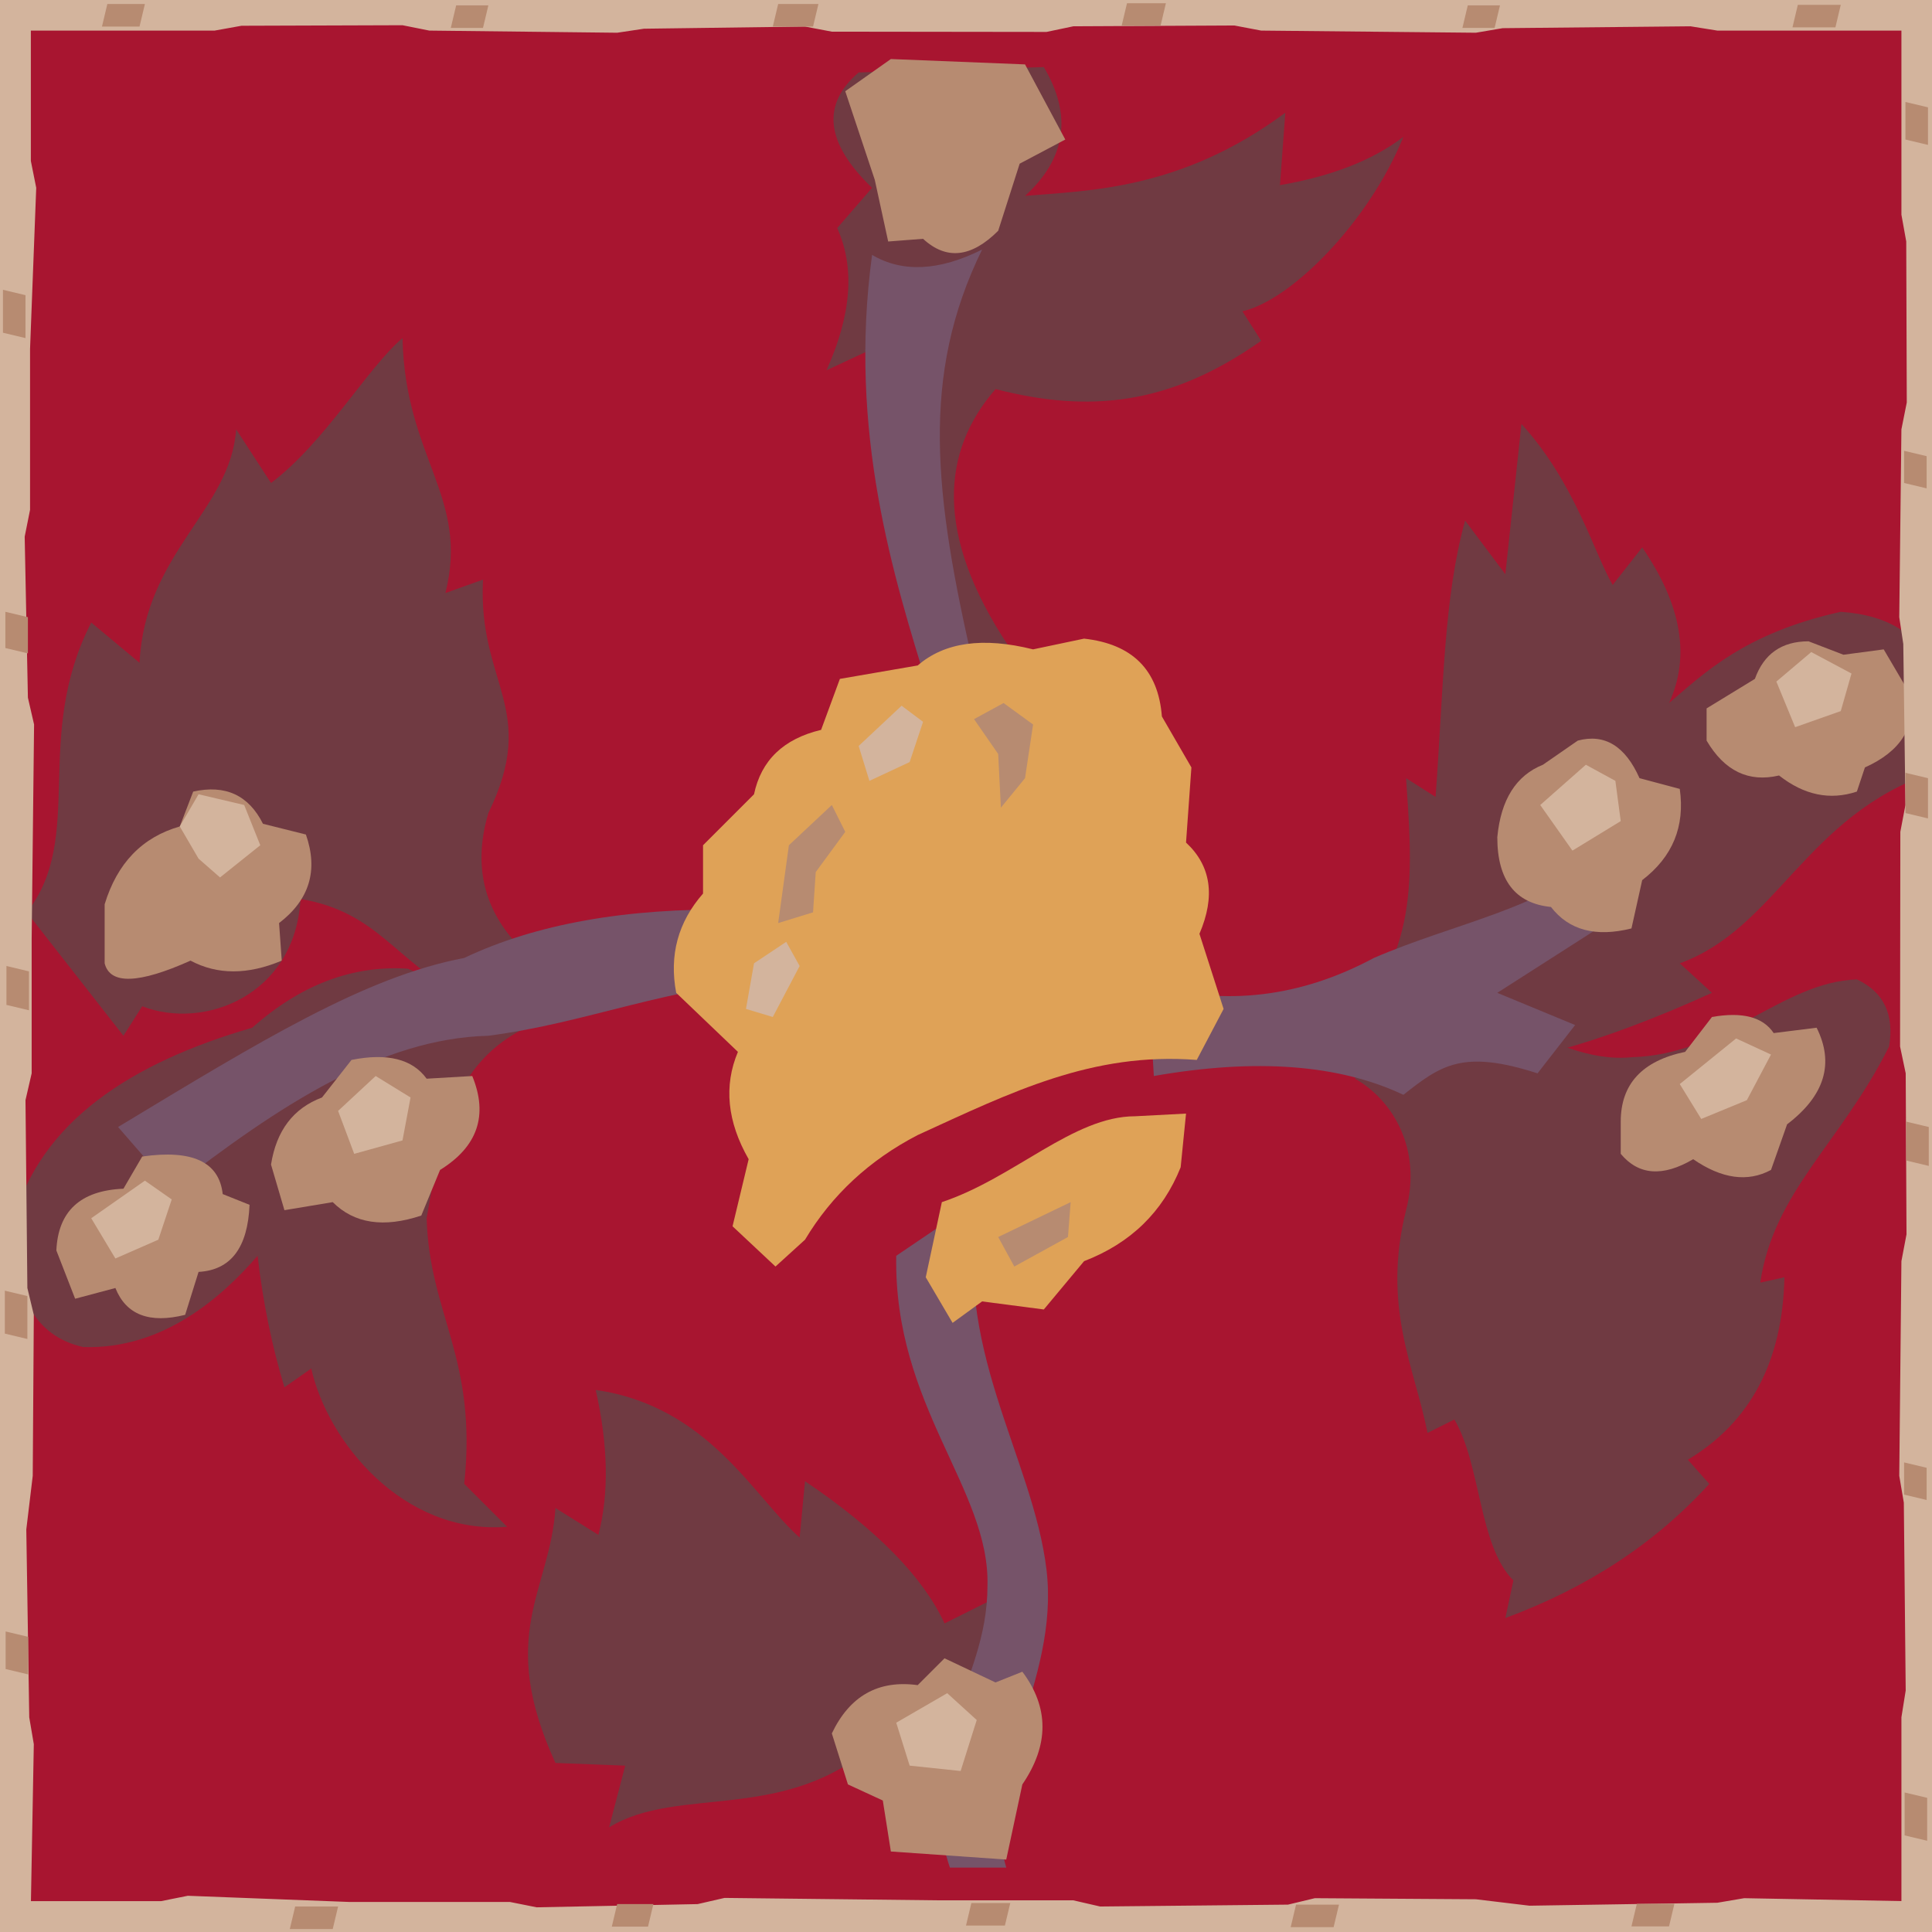
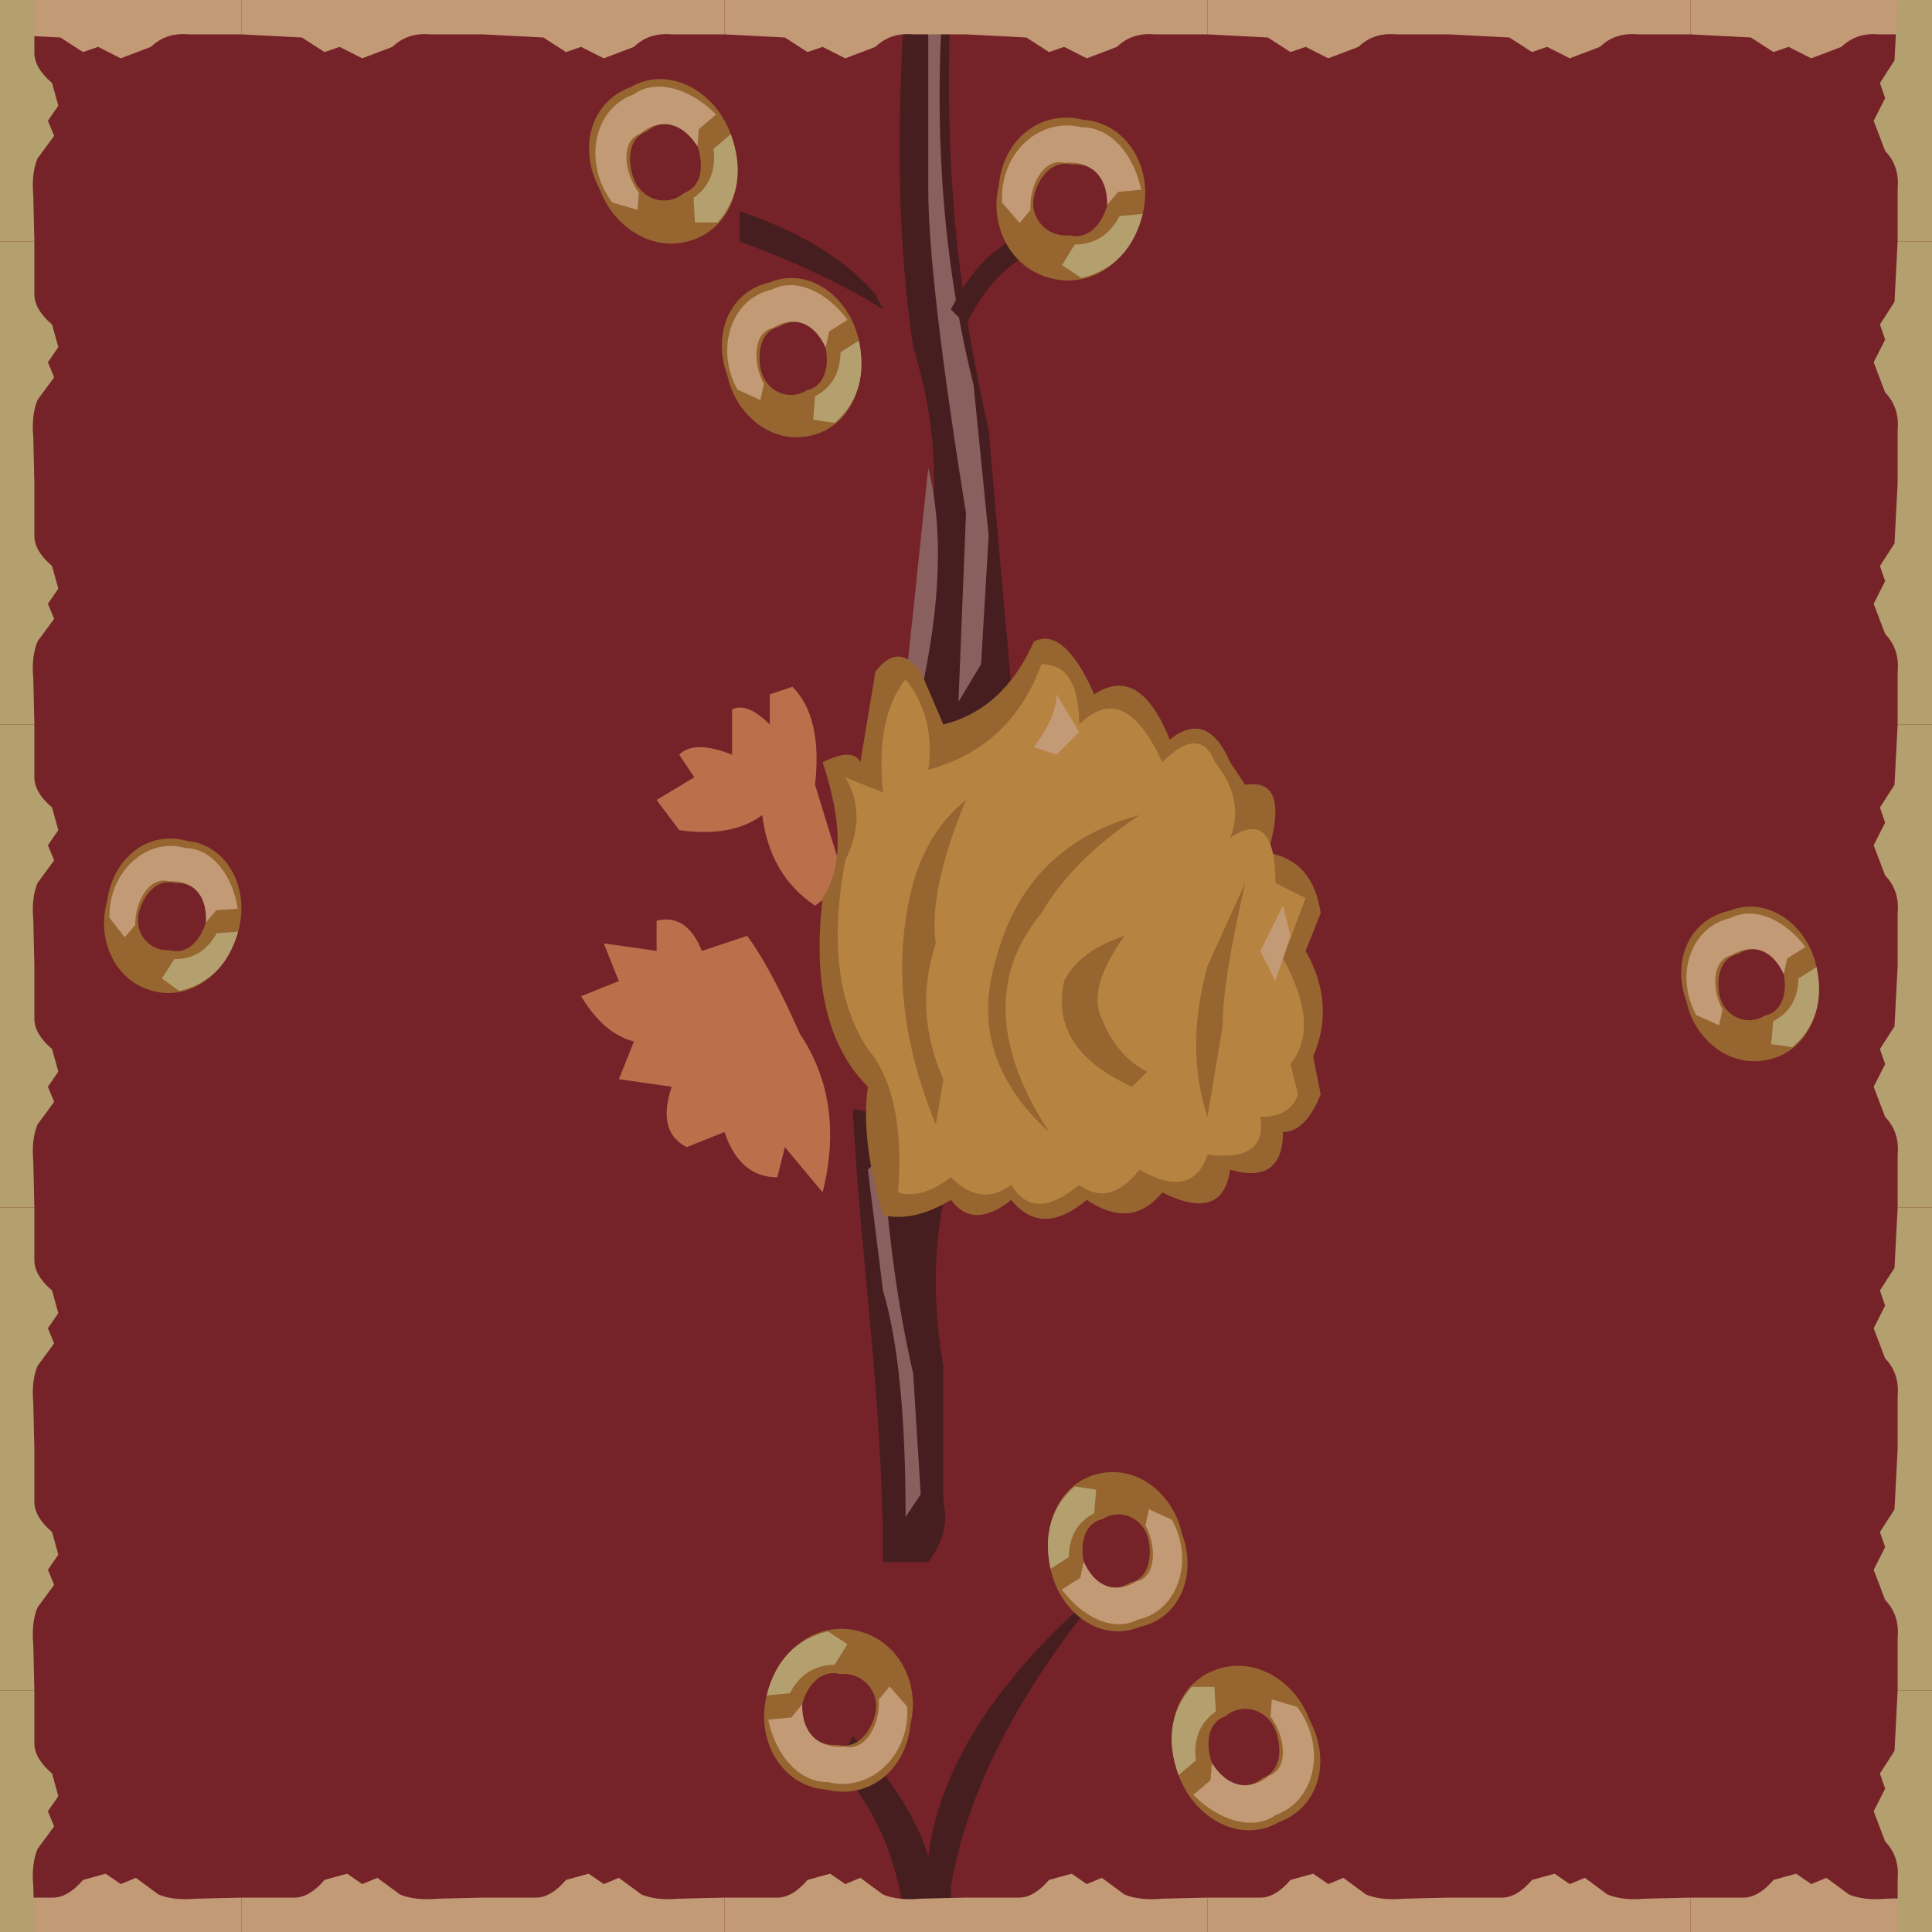
- <svg xmlns="http://www.w3.org/2000/svg" xmlns:xlink="http://www.w3.org/1999/xlink" width="288" height="288" viewBox="0 0 288 288">
+ <svg xmlns="http://www.w3.org/2000/svg" xmlns:xlink="http://www.w3.org/1999/xlink" width="256" height="256" viewBox="0 0 256 256">
  <defs>
-     <g id="sprig">
-       <path d="M 1,34 C 3.2,31.2 1.2,27.5 3.4,23.2 L 5.2,24.7 C 5.4,20.6 8.6,19 8.8,16 L 10.1,18 C 12.1,16.5 13.7,13.7 15,12.6 C 15.1,17.1 17.5,18.5 16.6,22.1 L 18,21.6 C 17.8,25.5 20.1,26.4 18.2,30.3 Q 17.4,33 19.1,35 L 17.2,37.1 C 14.7,35.8 14.1,34 11.2,33.5 C 11,37.1 7.6,38.4 5.3,37.5 L 4.6,38.6 Z" fill="#703a42" />
-       <path d="M 0.5,45.5 C 1.5,41.8 4.9,39.6 9.4,38.3 Q 12.1,35.9 15.2,36.1 L 19.8,38.2 C 16.7,39.6 16.4,42.6 15.9,45.4 C 16,49 17.8,50.6 17.3,55.3 L 18.9,56.9 C 15,57.2 12.2,53.7 11.6,51 L 10.6,51.7 Q 9.9,49.4 9.6,46.8 C 8.3,48.3 6.1,50.3 3.1,50.2 Q .4,49.6 .5,45.5 Z" fill="#703a42" />
-       <path d="M 20.7,65.7 C 18.5,60.9 20.5,59.3 20.7,56.2 L 22.3,57.2 Q 22.9,54.9 22.2,51.8 C 26.4,52.4 28.1,55.8 29.8,57.3 L 30,55.2 Q 34,57.9 35.2,60.5 L 37.6,59.3 L 38.8,61.6 C 37.4,63.7 34.3,63.4 32.7,64.9 C 29.3,68 25.3,66.5 22.7,68.1 L 23.3,65.8 Z" fill="#703a42" />
-       <path d="M 35.4,69.6 C 33.9,65.1 36.8,62.9 36.8,59.1 C 36.9,55.5 33.3,52.4 33.4,46.8 L 36.5,44.7 C 35.4,50.1 38.5,54.3 39,58.5 C 39.5,62.7 36.5,66.2 37.5,69.6 Z" fill="#765369" />
-       <path d="M 35.7,24.9 C 34.1,20.8 32.2,17.1 32.3,13.1 L 30.8,13.8 Q 32.2,10.7 31.2,8.5 L 32.5,7 Q 29.9,4.5 32,2.7 L 38.9,2.5 Q 40.5,5.2 38.2,7.3 C 40.5,7.1 44,7.1 47.9,4.2 L 47.7,6.9 Q 50.6,6.4 52.3,5.1 C 51,8.3 48.1,11.2 46.3,11.6 L 47,12.7 C 43.6,15.1 40.6,15.4 37.1,14.5 C 35.1,16.8 34.8,19.9 37.6,24.1 Z" fill="#703a42" />
-       <path d="M 32.5,9.5 Q 34.2,10.5 36.6,9.3 C 34.3,14 34.8,18.4 36.3,24.9 L 34.6,25.7 C 33.3,21.5 31.6,16.1 32.5,9.5 Z" fill="#765369" />
-       <path d="M 50.2,38.1 C 53,35.6 52.6,32.1 52.4,29 L 53.5,29.7 C 53.8,25.6 53.8,22.3 54.6,19.4 L 56.1,21.4 L 56.7,15.8 C 58.7,18 59.4,20.6 60.1,21.8 L 61.2,20.4 Q 63.4,23.6 62.2,26.2 C 63.5,25.1 65,23.6 68.6,22.8 Q 71.4,23 72,25.1 L 72,28.8 C 67.3,30.4 66.2,34.6 62.6,35.9 L 63.8,37 Q 57.4,39.9 53.9,39.7 Z" fill="#703a42" />
-       <path d="M 51.1,37.4 C 55.1,36.5 57.7,39.7 60.8,39.4 C 64.3,39.3 66.4,36.6 69.2,36.5 Q 70.7,37.2 70.4,39 C 68.6,42.6 66.1,44.4 65.6,47.8 L 66.5,47.6 Q 66.4,52.3 62.9,54.4 L 63.7,55.3 Q 60.7,58.6 56.1,60.3 L 56.4,58.9 C 55.1,57.6 55.2,54.6 54.2,52.9 L 53.2,53.4 C 52.7,50.9 51.5,48.7 52.4,45.1 C 53,42.8 51.9,41 50.5,40.2 Z" fill="#703a42" />
-       <path d="M 4.4,42 C 9.7,38.8 13.6,36.4 17.3,35.7 Q 21.3,33.8 27.4,33.9 L 29.6,36.4 C 24.7,36.8 22,38.1 18.2,38.6 C 14.2,38.7 10.4,41.2 6.4,44.3 Z M 42.8,36.7 Q 47.1,37.9 51.2,35.7 C 54.2,34.4 57.7,33.8 59.3,32 L 60.8,33.8 L 55.8,37 L 58.7,38.2 L 57.3,40 C 54.5,39.1 53.7,39.7 52.3,40.8 Q 48.7,39.1 43,40.1 Z" fill="#765369" />
-       <path d="M 3.9,33.7 Q 4.6,31.4 6.7,30.8 L 7.2,29.5 Q 9,29.1 9.8,30.7 L 11.4,31.1 Q 12.1,33.1 10.4,34.4 L 10.5,35.8 Q 8.6,36.6 7.1,35.8 Q 4.2,37.1 3.9,35.9 Z" fill="#b78b71" />
-       <path d="M 2.1,46.6 Q 2.2,44.4 4.6,44.3 L 5.3,43.1 Q 8.1,42.7 8.3,44.5 L 9.3,44.9 Q 9.2,47.3 7.4,47.4 L 6.9,49 Q 4.9,49.5 4.3,48 L 2.8,48.4 Z" fill="#b78b71" />
-       <path d="M 10.1,43.4 Q 10.4,41.5 12,40.9 L 13.1,39.5 Q 15.1,39.1 15.9,40.2 L 17.6,40.1 Q 18.5,42.3 16.4,43.6 L 15.7,45.3 Q 13.6,46 12.4,44.8 L 10.6,45.1 Z" fill="#b78b71" />
-       <path d="M 55.8,31.2 Q 56,29.1 57.5,28.5 L 58.8,27.6 Q 60.3,27.2 61.1,29 L 62.6,29.4 Q 62.9,31.5 61.2,32.8 L 60.8,34.6 Q 58.8,35.1 57.8,33.8 Q 55.8,33.6 55.8,31.2 Z" fill="#b78b71" />
-       <path d="M 63.6,26.4 L 65.4,25.3 Q 65.9,23.9 67.4,23.9 L 68.7,24.4 L 70.2,24.2 L 71.2,25.9 Q 71.5,27.7 69.5,28.6 L 69.2,29.5 Q 67.7,30 66.3,28.9 Q 64.6,29.3 63.6,27.6 Z" fill="#b78b71" />
-       <path d="M 60.4,41.8 Q 60.4,39.7 62.8,39.2 L 63.8,37.9 Q 65.5,37.6 66.1,38.5 L 67.7,38.3 Q 68.7,40.3 66.6,41.9 L 66,43.6 Q 64.7,44.3 63.1,43.2 Q 61.4,44.2 60.4,43 Z" fill="#b78b71" />
-       <path d="M 31.5,3.4 L 33.2,2.2 L 38.2,2.4 L 39.7,5.2 L 38,6.1 L 37.2,8.6 Q 35.7,10.1 34.4,8.9 L 33.1,9 L 32.6,6.7 Z" fill="#b78b71" />
-       <path d="M 31,64.6 Q 32,62.5 34.2,62.8 L 35.2,61.8 L 37.1,62.7 L 38.1,62.3 Q 39.6,64.3 38.1,66.5 L 37.5,69.3 L 33.2,69 L 32.9,67.1 L 31.6,66.5 Z" fill="#b78b71" />
-       <path d="M 6.7,30.8 L 7.4,29.6 L 9.1,30 L 9.7,31.5 L 8.2,32.7 L 7.4,32 Z" fill="#d3b49d" />
-       <path d="M 3.4,45.4 L 5.4,44 L 6.4,44.7 L 5.9,46.2 L 4.3,46.9 Z" fill="#d3b49d" />
-       <path d="M 12.6,41.4 L 14,40.1 L 15.3,40.9 L 15,42.5 L 13.2,43 Z" fill="#d3b49d" />
-       <path d="M 57.4,30 L 59.1,28.5 L 60.2,29.1 L 60.4,30.6 L 58.6,31.7 Z" fill="#d3b49d" />
-       <path d="M 66.2,25.4 L 67.5,24.3 L 69,25.1 L 68.6,26.5 L 66.9,27.1 Z" fill="#d3b49d" />
-       <path d="M 62.6,40.4 L 64.7,38.7 L 66,39.3 L 65.1,41 L 63.4,41.7 Z" fill="#d3b49d" />
-       <path d="M 33.4,64.2 L 35.3,63.1 L 36.4,64.1 L 35.8,66 L 33.9,65.8 Z" fill="#d3b49d" />
-       <path d="M 27.9,43.2 Q 26.7,41.1 27.5,39.2 L 25.2,37 Q 24.8,34.9 26.2,33.3 L 26.2,31.5 L 28.1,29.6 Q 28.5,27.7 30.6,27.2 L 31.3,25.3 L 34.2,24.8 Q 35.7,23.5 38.5,24.2 L 40.4,23.8 Q 43.1,24.1 43.3,26.7 L 44.4,28.6 L 44.2,31.4 Q 45.6,32.7 44.7,34.8 L 45.6,37.6 L 44.6,39.5 C 40.7,39.2 37.7,40.7 34.2,42.3 Q 31.5,43.7 30,46.2 L 28.9,47.2 L 27.3,45.7 Z" fill="#dfa257" />
-       <path d="M 35.1,44.8 C 37.8,43.9 40,41.6 42.3,41.6 L 44.2,41.5 L 44,43.5 Q 43,46 40.4,47 L 38.9,48.8 L 36.6,48.5 L 35.5,49.3 L 34.5,47.6 Z" fill="#dfa257" />
-       <path d="M 29.4,31.5 L 31,30 L 31.5,31 L 30.4,32.5 L 30.3,34 L 29,34.4 Z M 36.3,26.8 L 37.4,26.2 L 38.5,27 L 38.2,29 L 37.3,30.1 L 37.2,28.1 Z M 37.2,46.1 L 39.9,44.8 L 39.8,46.1 L 37.8,47.2 Z" fill="#b78b71" />
-       <path d="M 28.1,35.9 L 29.3,35.1 L 29.8,36 L 28.8,37.9 L 27.8,37.6 Z M 32,27.8 L 33.6,26.3 L 34.4,26.9 L 33.9,28.4 L 32.4,29.1 Z" fill="#d3b49d" />
+     <g id="rail" transform="scale(1 1.38)">
+       <path d="M0 -3.3 H7 Q9 -3.3 11 -5 L14 -5.6 L16 -4.6 L18 -5.2 L21 -3.6 Q23 -3 26 -3.2 L32 -3.3 V3.3 H25 Q22 3.1 20 4.5 L16 5.6 L13 4.5 L11 5 L8 3.6 L0 3.3 Z" />
    </g>
-     <g id="oat-rail">
-       <path d="M 0,-1.15 L 6,-1.15 L 7,-1.35 L 13,-1.12 L 19,-1.12 L 20,-.92 L 26,-1.04 L 27,-1.27 L 35,-1.18 L 40,-1.18 L 41,-.95 L 48,-1.02 L 49,-1.26 L 55,-1.22 L 57,-.98 L 64,-1.09 L 65,-1.26 L 71,-1.15 L 72,-1.15 L 72,1.14 L 64,1.14 L 63,.98 L 56,1.05 L 55,1.22 L 47,1.14 L 46,.95 L 40,.98 L 39,1.19 L 31,1.18 L 30,.99 L 24,1.07 L 23,1.22 L 16,1.14 L 15,.94 L 9,.96 L 8,1.14 L 0,1.14 Z" fill="#d3b49d" />
-       <path d="M 4,0.15 h 1.4 l -.2,.84 h -1.4 Z" fill="#b78b71" />
-       <path d="M 11,-0.95 h 1.6 l -.2,.84 h -1.6 Z" fill="#b78b71" />
-       <path d="M 17,0.2 h 1.2 l -.2,.84 h -1.2 Z" fill="#b78b71" />
-       <path d="M 23,-1.04 h 1.35 l -.2,.84 h -1.35 Z" fill="#b78b71" />
-       <path d="M 29,0.15 h 1.5 l -.2,.84 h -1.5 Z" fill="#b78b71" />
-       <path d="M 36.2,-1.08 h 1.45 l -.2,.84 h -1.45 Z" fill="#b78b71" />
-       <path d="M 42,0.12 h 1.45 l -.2,.84 h -1.45 Z" fill="#b78b71" />
-       <path d="M 48.3,-1.02 h 1.6 l -.2,.84 h -1.6 Z" fill="#b78b71" />
-       <path d="M 54.7,0.2 h 1.2 l -.2,.84 h -1.2 Z" fill="#b78b71" />
-       <path d="M 61,-1.05 h 1.4 l -.2,.84 h -1.4 Z" fill="#b78b71" />
-       <path d="M 67,0.18 h 1.6 l -.2,.84 h -1.6 Z" fill="#b78b71" />
+     <g id="rail-pair">
+       <use xlink:href="#rail" />
+       <use xlink:href="#rail" x="32" />
+     </g>
+     <g id="rail-four">
+       <use xlink:href="#rail-pair" />
+       <use xlink:href="#rail-pair" x="64" />
+     </g>
+     <g id="rail-full">
+       <use xlink:href="#rail-four" />
+       <use xlink:href="#rail-four" x="128" />
+     </g>
+     <g id="eye">
+       <path fill="#966530" fill-rule="evenodd" d="M-1 -10 C5 -11 10 -6 10 0 C10 6 6 11 0 11 C-6 11 -10 6 -10 1 C-11 -5 -7 -10 -1 -10 Z M-1 -4 C-4 -4 -5 -1 -5 1 C-5 4 -2 6 1 5 C4 5 5 2 5 0 C5 -3 2 -5 -1 -4 Z" />
+       <path fill="#c39a76" d="M-9 3 C-11 -3 -7 -9 -1 -9 C3 -10 7 -7 9 -3 L6 -2 L5 0 C4 -4 1 -5 -2 -4 C-5 -4 -6 0 -5 3 L-6 5 Z" />
+       <path fill="#b3a06e" d="M2 6 Q6 5 7 1 L10 0 Q10 7 4 10 L1 9 Z" />
+     </g>
+     <g id="trio">
+       <use xlink:href="#eye" transform="translate(88 21) rotate(-20) scale(.94 1.04)" />
+       <use xlink:href="#eye" transform="translate(105 47) rotate(-12) scale(.90 1)" />
+       <use xlink:href="#eye" transform="translate(142 26) rotate(14) scale(.97 1.02)" />
    </g>
  </defs>
-   <rect width="288" height="288" fill="#a81530" />
-   <g transform="scale(4)">
-     <use transform="translate(0 0)" xlink:href="#sprig" />
-     <use transform="translate(0 0) rotate(90)" xlink:href="#oat-rail" />
-     <use transform="translate(72 0) rotate(90)" xlink:href="#oat-rail" />
-     <use transform="translate(0 0)" xlink:href="#oat-rail" />
-     <use transform="translate(0 72)" xlink:href="#oat-rail" />
+   <rect width="256" height="256" fill="#762229" />
+   <path fill="#461e20" d="M120 -1 L126 -1 C125 23 127 39 131 57 L134 91 L126 108 L117 111 L122 78 Q126 62 121 46 Q118 26 120 -1 Z M113 147 L128 149 Q122 164 125 181 L125 199 Q126 203 123 207 L117 207 C117 185 114 167 113 147 Z" />
+   <path fill="#89605d" d="M123 -1 H125 Q123 27 129 51 L131 71 L130 88 L127 93 L128 68 Q123 37 123 25 Z M123 62 Q126 74 122 92 L121 99 L119 100 Z M117 153 Q118 169 121 182 L122 198 L120 201 Q120 181 117 171 L115 155 Z" />
+   <path fill="#461e20" d="M120 256 Q119 243 111 234 L113 230 Q121 239 123 246 Q125 230 142 214 L145 212 Q129 232 126 250 V256 Z M98 28 Q110 32 116 39 L117 41 Q109 36 98 32 Z M126 41 Q130 33 136 31 L138 33 Q132 35 128 43 Z" />
+   <g fill="#c39a76">
+     <use xlink:href="#rail-full" />
+     <use xlink:href="#rail-full" y="256" />
  </g>
+   <g fill="#b3a06e">
+     <use xlink:href="#rail-full" transform="rotate(90)" />
+     <use xlink:href="#rail-full" transform="translate(256) rotate(90)" />
+   </g>
+   <use xlink:href="#trio" />
+   <use xlink:href="#trio" transform="translate(253 253) rotate(180)" />
+   <use xlink:href="#eye" transform="translate(23 121) rotate(16) scale(.89 .97)" />
+   <use xlink:href="#eye" transform="translate(232 130) rotate(-12) scale(.89 .97)" />
+   <path fill="#b9704b" d="M108 104 Q109 95 105 91 L102 92 L102 96 Q99 93 97 94 L97 100 Q92 98 90 100 L92 103 L87 106 L90 110 Q97 111 101 108 Q102 116 108 120 L112 117 Z M106 137 Q102 128 99 124 L93 126 Q91 121 87 122 L87 126 L80 125 L82 130 L77 132 Q80 137 84 138 L82 143 L89 144 Q87 150 91 152 L96 150 Q98 156 103 156 L104 152 L109 158 Q112 146 106 137 Z" />
+   <path fill="#966530" d="M109 119 Q113 113 109 101 Q113 99 114 101 L116 89 Q119 85 122 89 L125 96 Q133 94 137 85 Q141 83 145 92 Q151 88 155 98 Q160 94 163 101 L165 104 Q171 103 168 113 Q174 114 175 121 L173 126 Q177 133 174 140 L175 145 Q173 150 170 150 Q170 157 163 155 Q162 162 154 158 Q150 163 144 159 Q138 164 134 159 Q129 163 126 159 Q121 162 117 161 Q114 151 115 144 Q107 136 109 119 Z" />
+   <path fill="#b78340" d="M112 114 Q115 108 112 103 L117 105 Q116 95 120 90 Q124 95 123 102 Q134 99 138 88 Q143 88 143 96 Q149 90 154 101 Q159 96 161 101 Q165 106 163 111 Q169 107 169 117 L173 119 L170 127 Q175 136 171 141 L172 145 Q171 148 167 148 Q168 154 160 153 Q158 159 151 155 Q147 160 143 157 Q137 162 134 157 Q130 160 126 156 Q122 159 119 158 Q120 145 115 139 Q109 130 112 114 Z" />
+   <path fill="#966530" d="M124 149 Q117 132 121 117 Q123 110 128 106 Q123 118 124 125 Q121 134 125 143 Z M139 150 Q128 140 132 127 Q136 112 151 108 Q142 114 138 121 Q128 133 139 150 Z M150 144 Q139 139 141 130 Q143 126 149 124 Q144 131 146 135 Q148 140 152 142 Z M160 148 Q157 139 160 128 L165 117 Q162 130 162 136 Z" />
+   <path fill="#c39a76" d="M137 99 Q140 95 140 92 L143 97 L140 100 Z M167 126 L170 120 L171 124 L169 130 Z" />
</svg>
